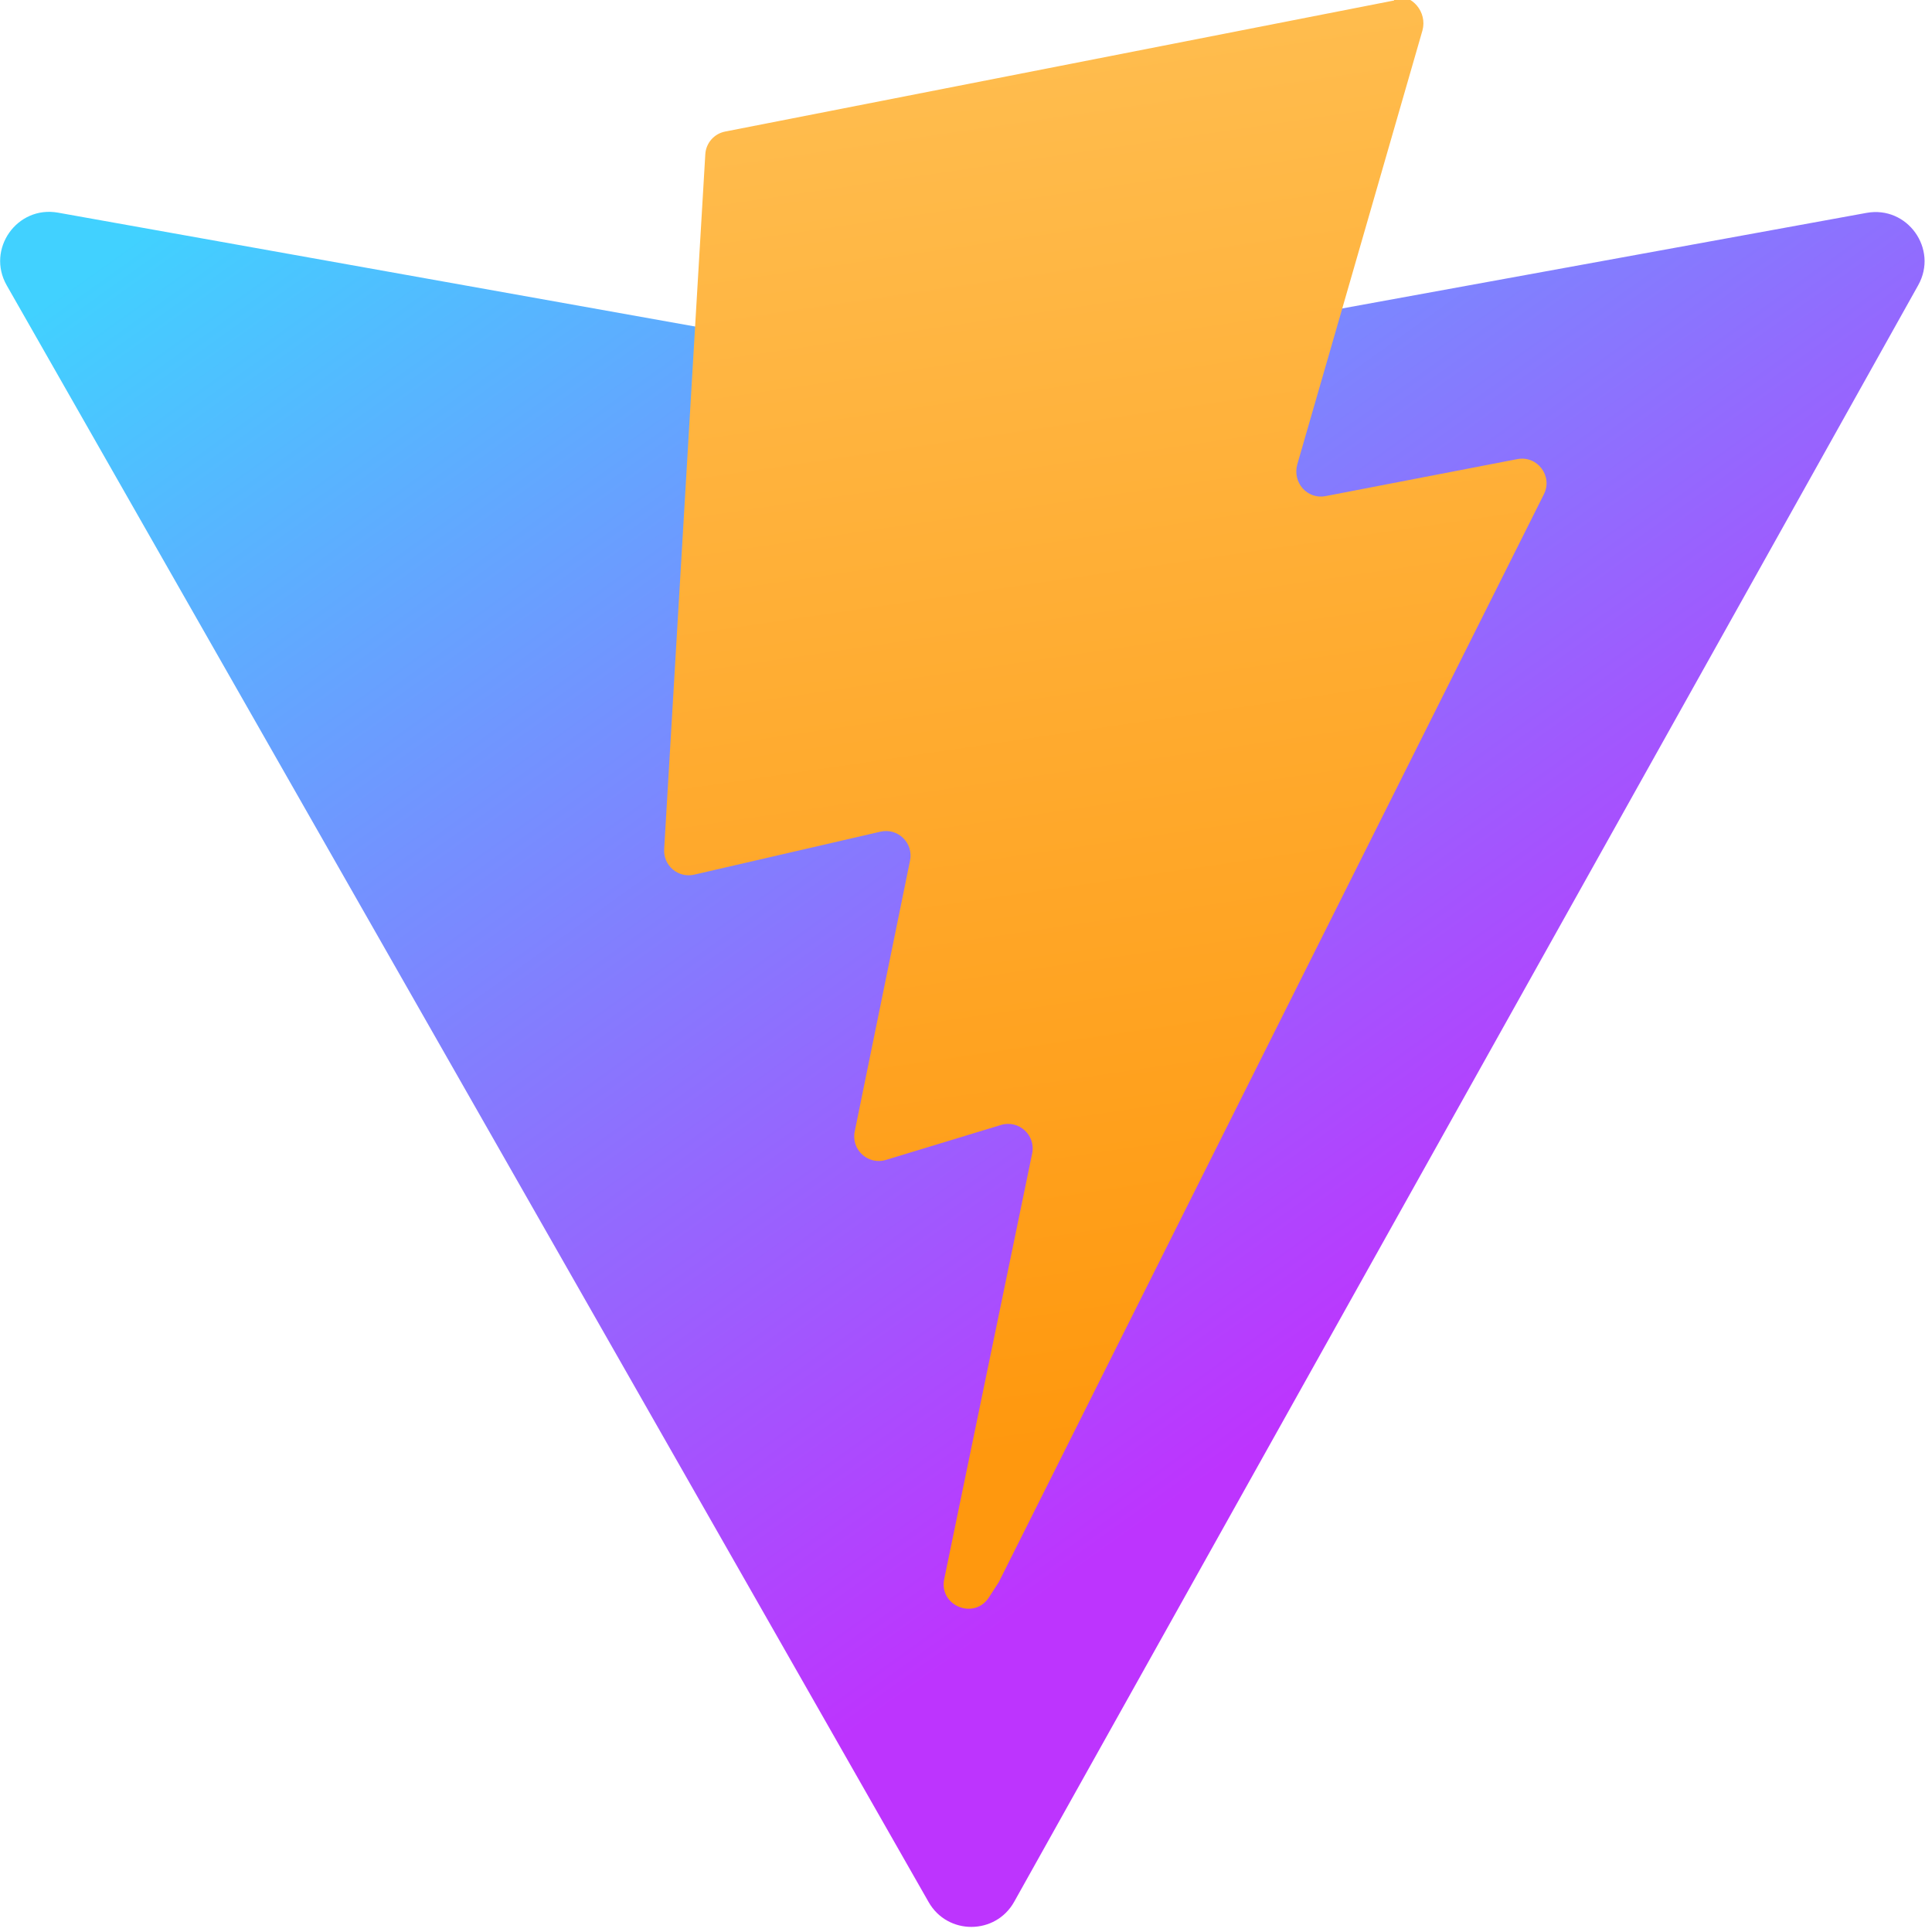
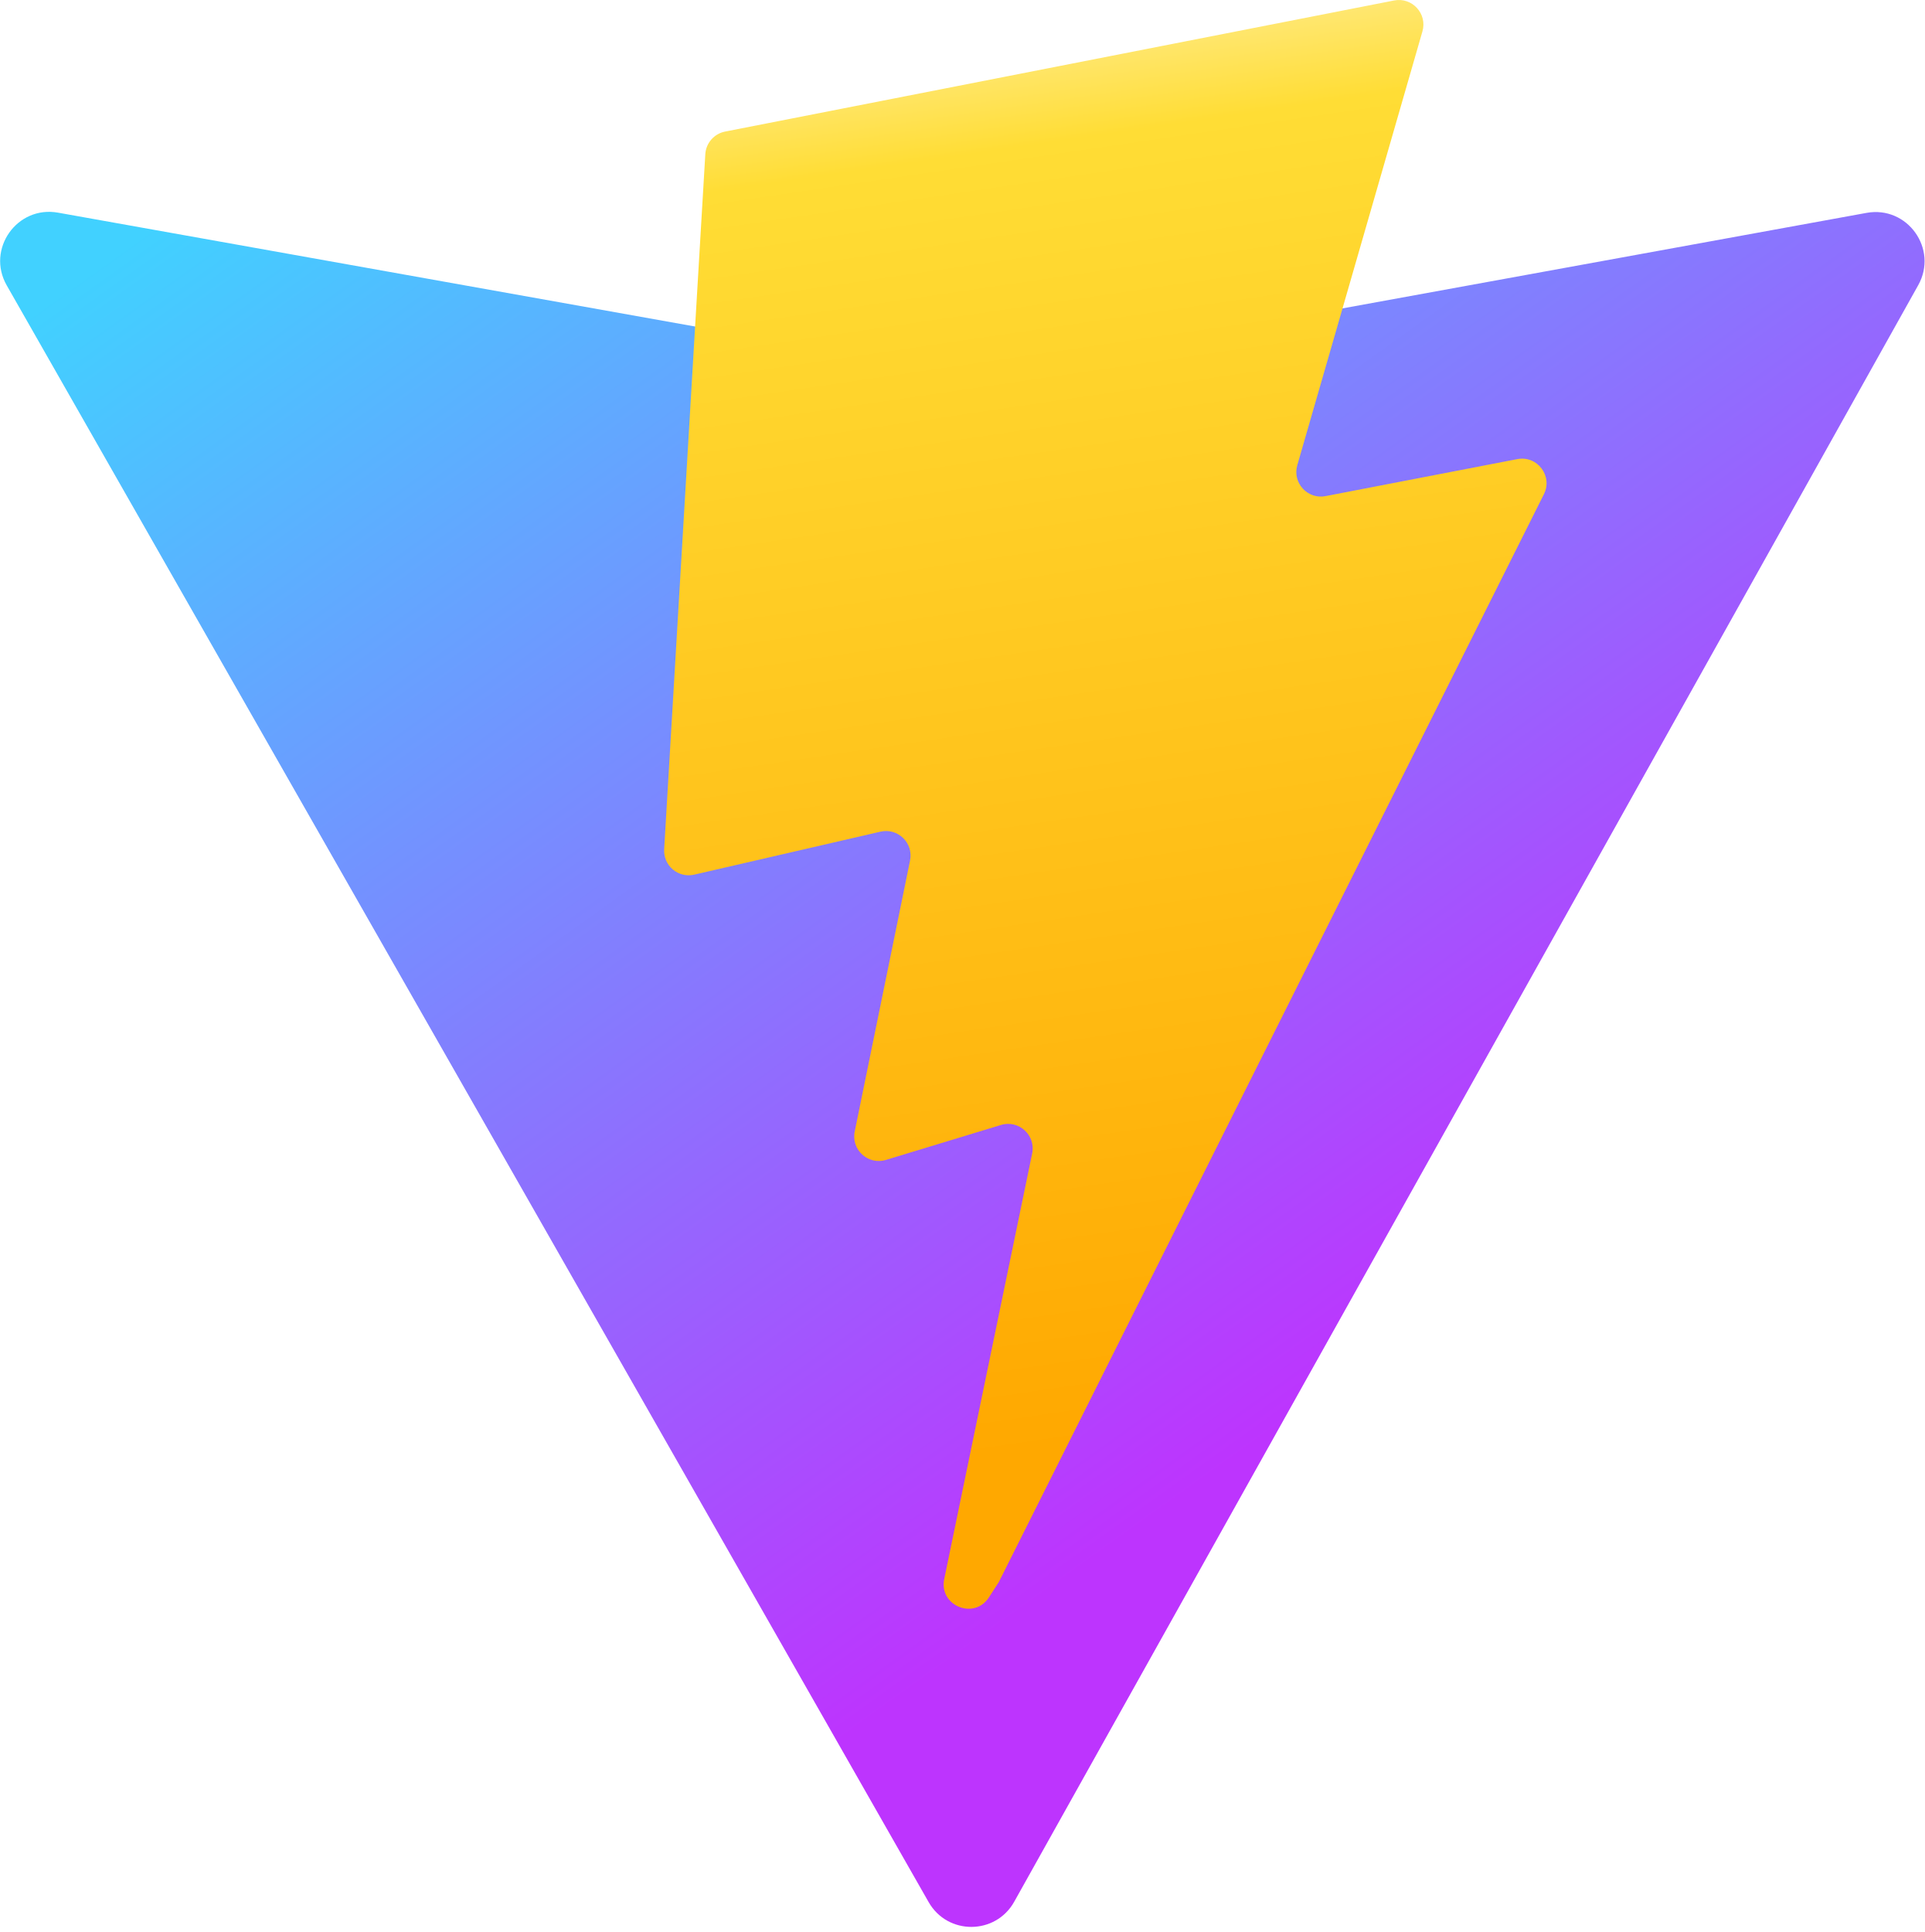
<svg xmlns="http://www.w3.org/2000/svg" aria-hidden="true" role="img" class="iconify iconify--logos" width="31.88" height="32" preserveAspectRatio="xMidYMid meet" viewBox="0 0 256 257">
  <defs>
    <linearGradient id="IconifyId1813088fe1fbc01fb466" x1="-.828%" x2="57.636%" y1="7.652%" y2="78.411%">
      <stop offset="0%" stop-color="#41D1FF" />
      <stop offset="100%" stop-color="#BD34FE" />
    </linearGradient>
    <linearGradient id="IconifyId1813088fe1fbc01fb467" x1="43.376%" x2="50.316%" y1="2.242%" y2="89.03%">
-       <stop offset="0%" stop-color="#FFBD4F" />
-       <stop offset="100%" stop-color="#FF980E" />
+       <stop offset="0%" stop-color="#FFEA83" />
+       <stop offset="8.333%" stop-color="#FFDD35" />
+       <stop offset="100%" stop-color="#FFA800" />
    </linearGradient>
  </defs>
  <path fill="url(#IconifyId1813088fe1fbc01fb466)" d="M255.153 37.938L134.897 252.976c-2.483 4.44-8.862 4.466-11.382.048L.875 37.958c-2.746-4.814 1.371-10.646 6.827-9.67l120.385 21.517a6.537 6.537 0 0 0 2.322-.004l117.867-21.483c5.438-.991 9.574 4.796 6.877 9.62Z" />
-   <path fill="url(#IconifyId1813088fe1fbc01fb467)" d="M185.432.063L96.44 17.501a3.268 3.268 0 0 0-2.634 3.014l-5.474 92.456a3.268 3.268 0 0 0 3.997 3.378l24.777-5.718c2.318-.535 4.413 1.507 3.936 3.838l-7.361 36.047c-.495 2.426 1.782 4.5 4.151 3.78l15.304-4.649c2.372-.72 4.652 1.36 4.15 3.788l-11.698 56.621c-.732 3.542 3.979 5.473 5.943 2.437l1.313-2.028l72.516-144.72c1.215-2.423-.88-5.186-3.54-4.672l-25.505 4.922c-2.396.462-4.435-1.77-3.759-4.228l16.646-57.705c.677-2.45-1.37-4.868-3.769-4.524Z" />
+   <path fill="url(#IconifyId1813088fe1fbc01fb467)" d="M185.432.063L96.44 17.501a3.268 3.268 0 0 0-2.634 3.014l-5.474 92.456a3.268 3.268 0 0 0 3.997 3.378l24.777-5.718c2.318-.535 4.413 1.507 3.936 3.838l-7.361 36.047c-.495 2.426 1.782 4.5 4.151 3.78l15.304-4.649c2.372-.72 4.652 1.36 4.15 3.788l-11.698 56.621c-.732 3.542 3.979 5.473 5.943 2.437l1.313-2.028l72.516-144.72c1.215-2.423-.88-5.186-3.54-4.672l-25.505 4.922c-2.396.462-4.435-1.77-3.759-4.114l16.646-57.705c.677-2.35-1.37-4.583-3.769-4.113Z" />
</svg>
